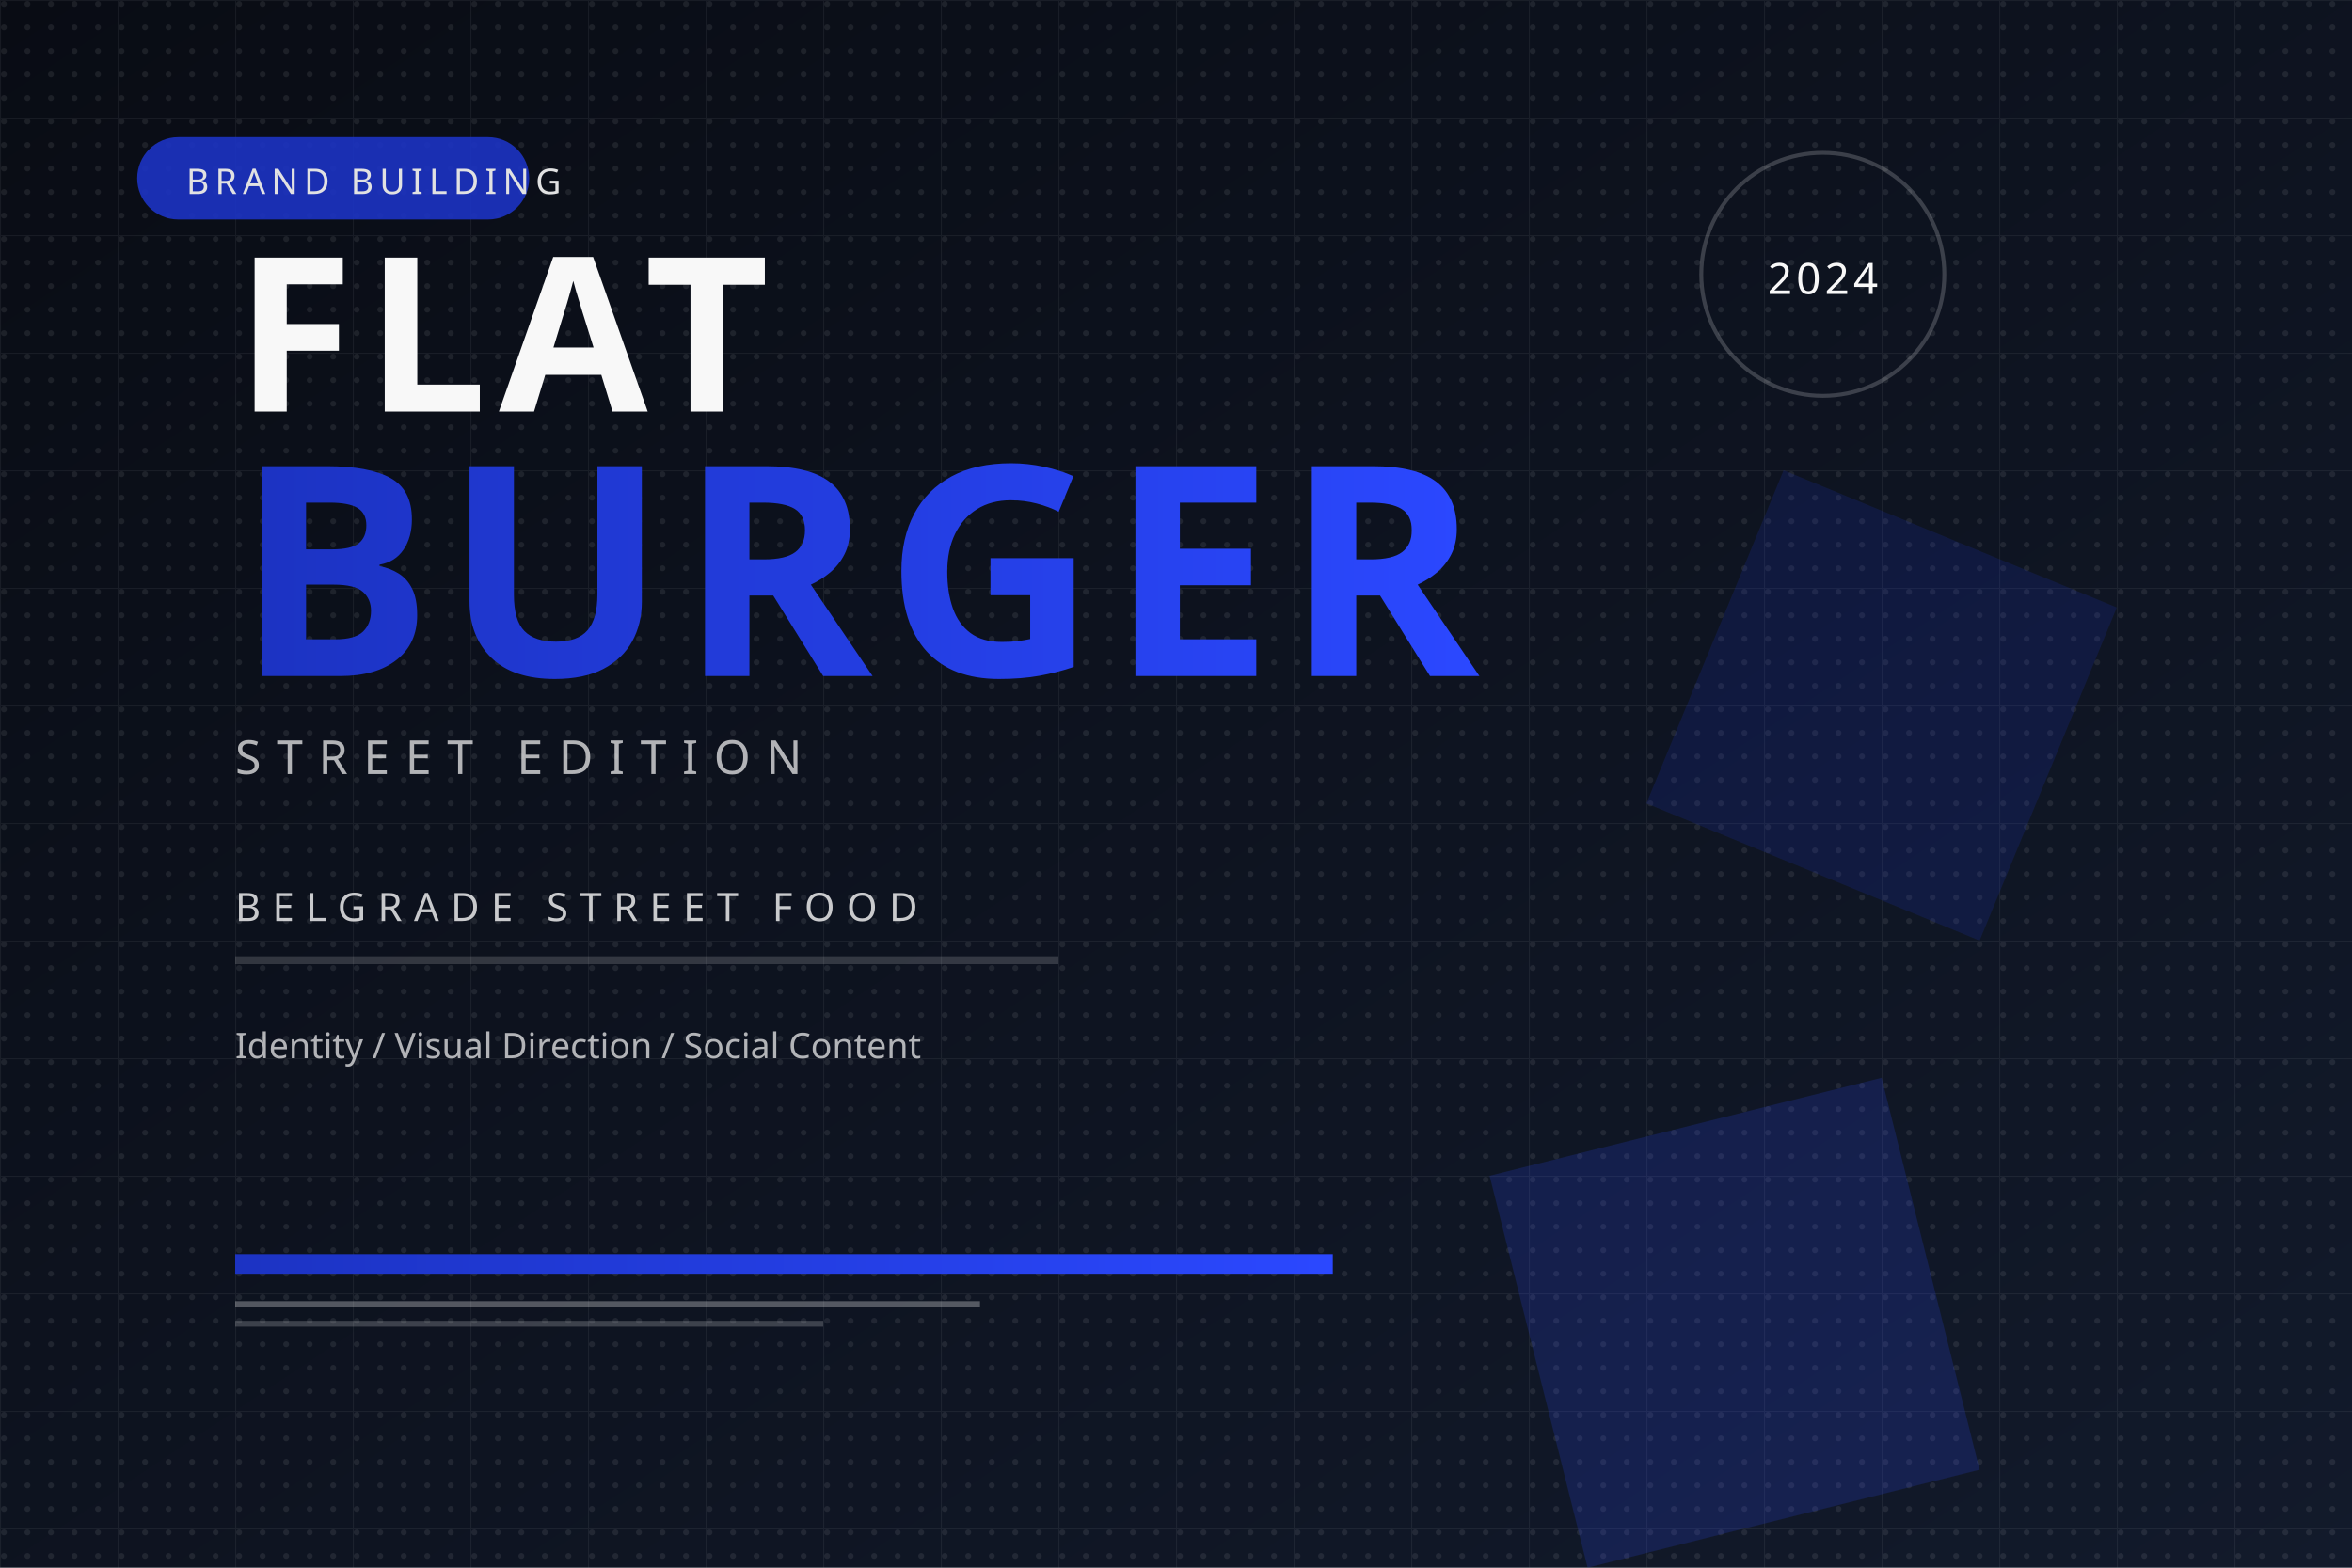
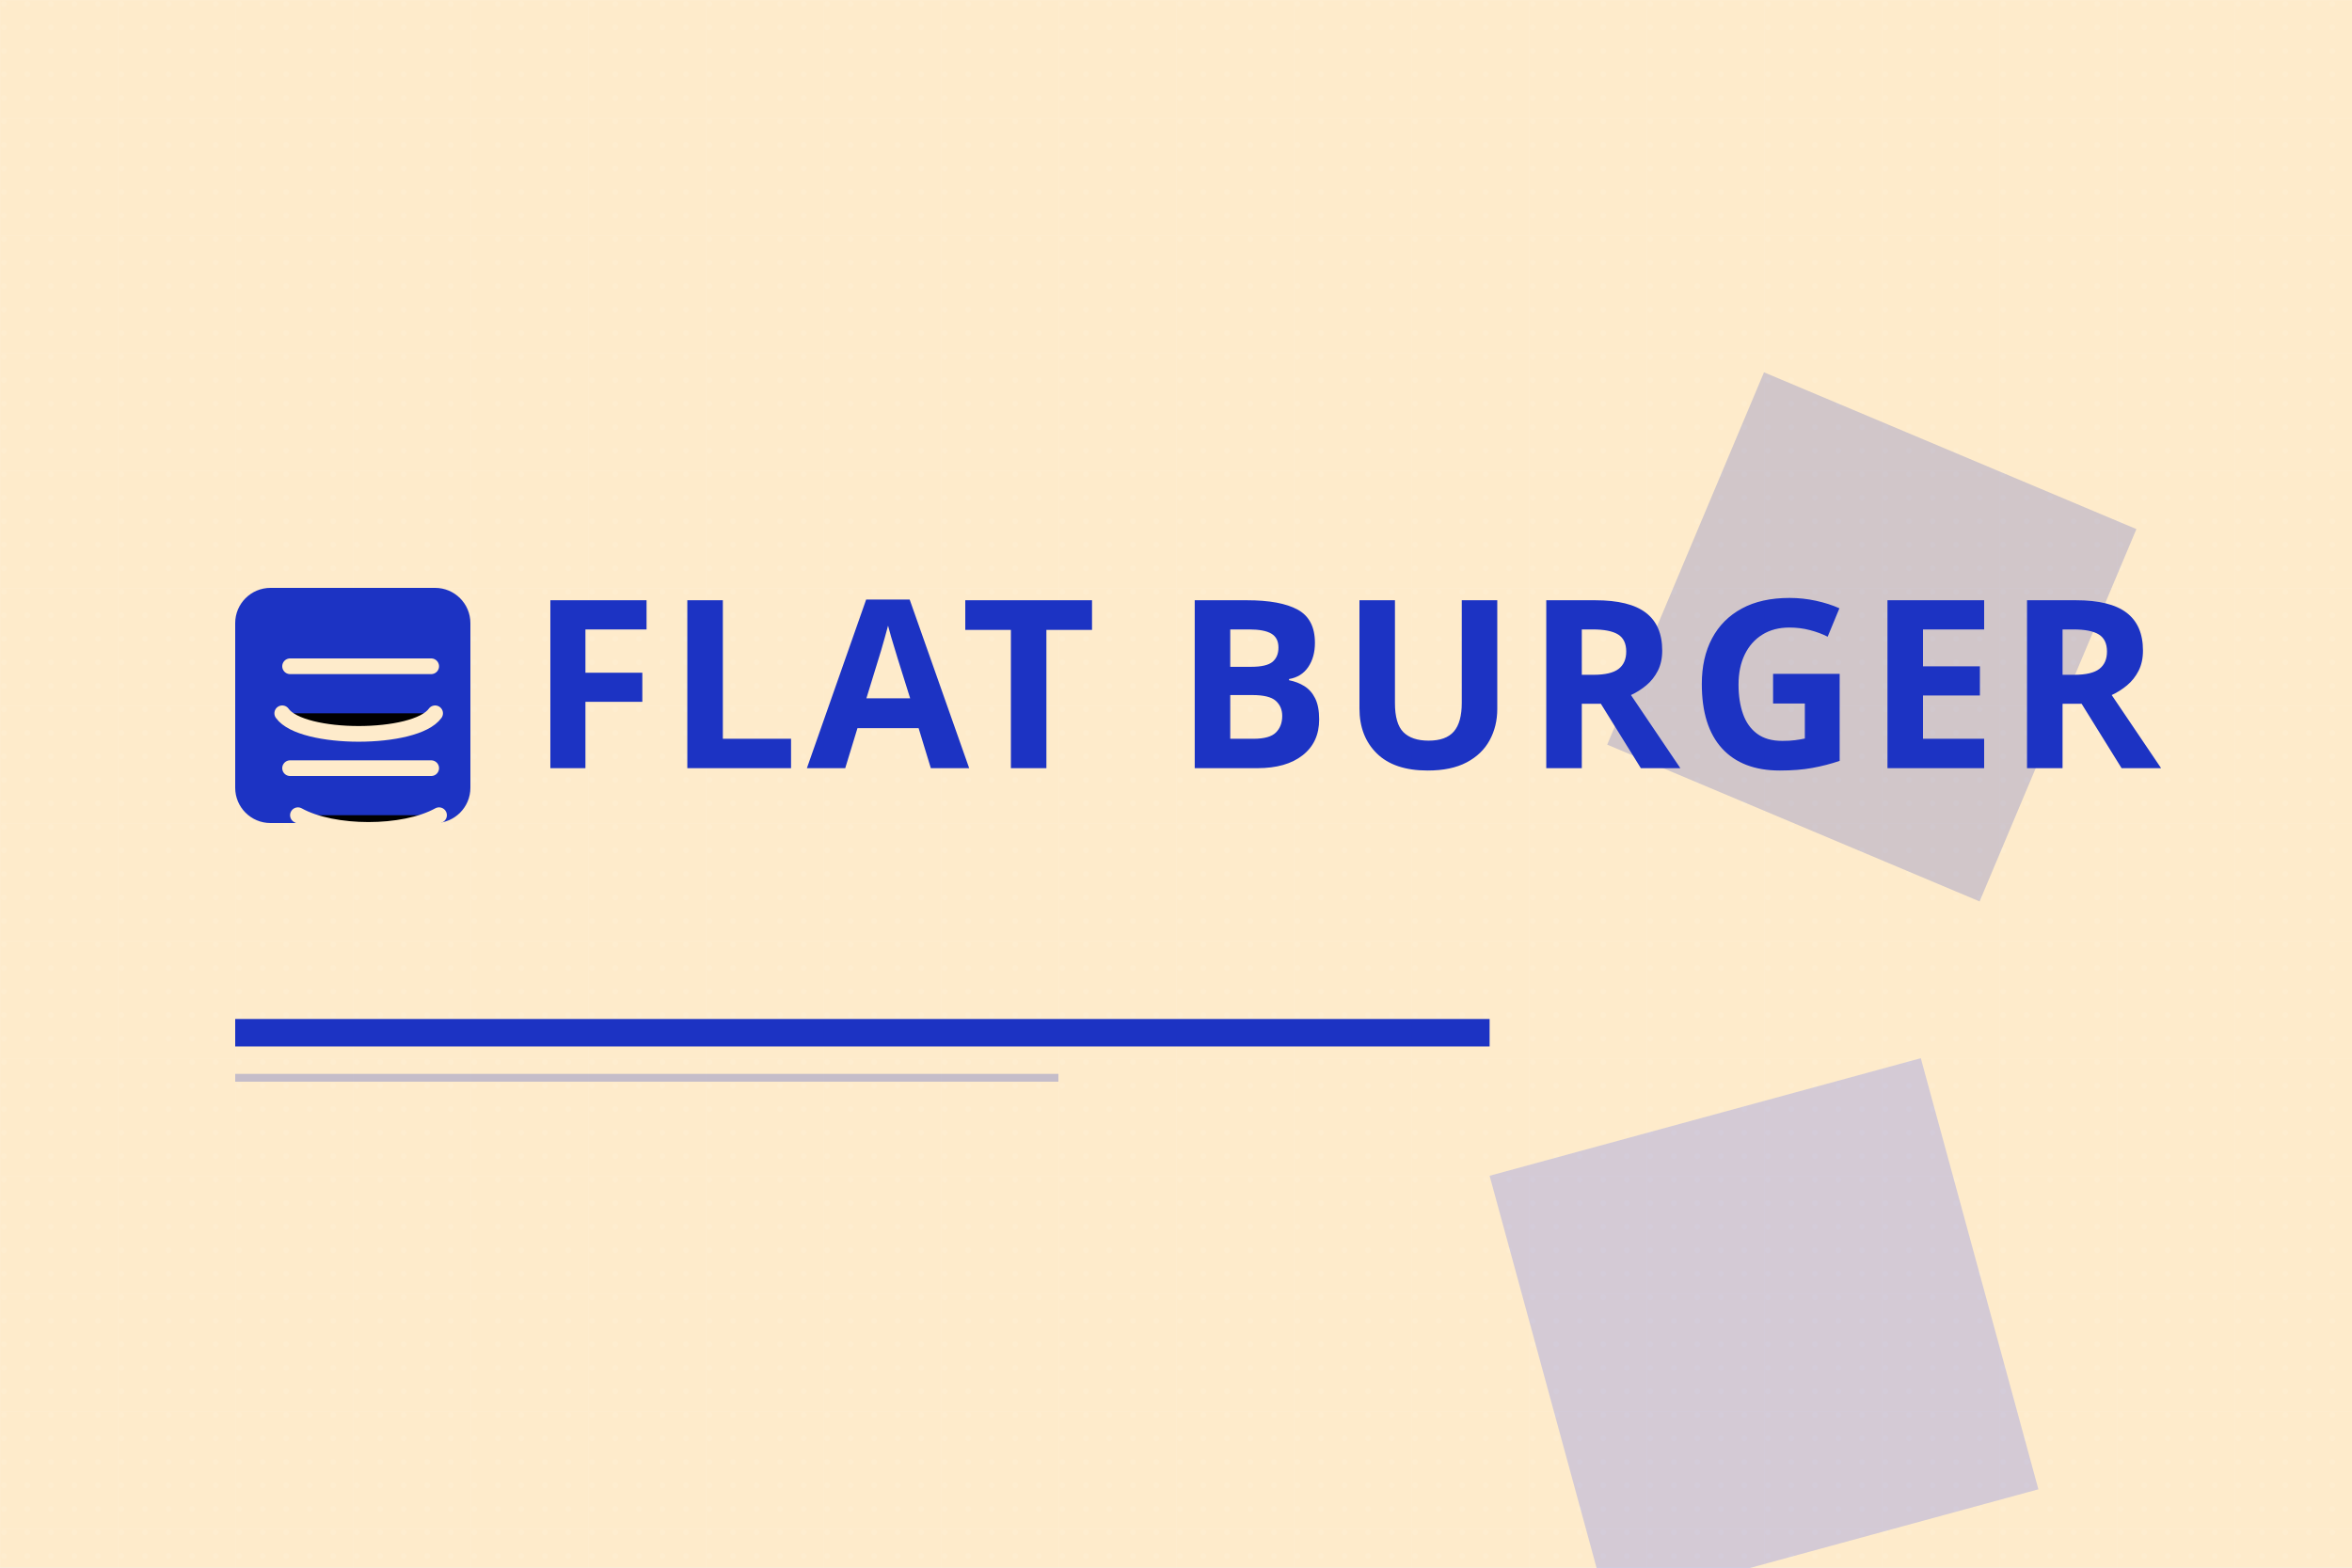
<svg xmlns="http://www.w3.org/2000/svg" width="1200" height="800" viewBox="0 0 1200 800" role="img" aria-label="Flat Burger urban typographic poster">
  <defs>
    <linearGradient id="bg" x1="0" y1="0" x2="1" y2="1">
      <stop offset="0" stop-color="#090c14" />
      <stop offset="1" stop-color="#121a2b" />
    </linearGradient>
    <linearGradient id="accent" x1="0" y1="0" x2="1" y2="0">
      <stop offset="0" stop-color="#1c33c3" />
      <stop offset="1" stop-color="#2b48ff" />
    </linearGradient>
    <pattern id="grid" width="60" height="60" patternUnits="userSpaceOnUse">
      <path d="M60 0H0V60" fill="none" stroke="#ffffff" stroke-opacity="0.06" stroke-width="1" />
    </pattern>
    <pattern id="dots" width="12" height="12" patternUnits="userSpaceOnUse">
      <circle cx="2" cy="2" r="1.5" fill="#ffffff" opacity="0.08" />
    </pattern>
  </defs>
-   <rect width="1200" height="800" fill="url(#bg)" />
+   <rect width="1200" height="800" fill="#feebcb" />
  <rect width="1200" height="800" fill="url(#grid)" />
  <rect x="0" y="0" width="1200" height="800" fill="url(#dots)" />
-   <g opacity="0.9">
-     <rect x="70" y="70" width="200" height="42" rx="21" fill="#1c33c3" />
-     <text x="95" y="99" font-family="Bricolage Grotesque, Space Grotesk, sans-serif" font-size="18" fill="#f8f8f8" letter-spacing="3">BRAND BUILDING</text>
+   <g transform="translate(120 340)">
+     <g transform="translate(0 -40)">
+       <rect x="0" y="0" width="120" height="120" rx="18" fill="#1c33c3" />
+       <g transform="translate(18 28)" stroke="#feebcb" stroke-width="8" stroke-linecap="round">
+         <path d="M10 12h72" />
+         <path d="M6 36c10 14 68 14 78 0" />
+         <path d="M10 64h72" />
+         <path d="M14 88c18 10 54 10 72 0" />
+       </g>
+     </g>
+     <text x="150" y="52" font-family="Bricolage Grotesque, Space Grotesk, sans-serif" font-size="120" fill="#1c33c3" font-weight="900" letter-spacing="4">FLAT BURGER</text>
  </g>
-   <g transform="translate(860 70)">
-     <circle cx="70" cy="70" r="62" fill="none" stroke="#f8f8f8" stroke-opacity="0.2" stroke-width="2" />
-     <text x="70" y="80" text-anchor="middle" font-family="Bricolage Grotesque, Space Grotesk, sans-serif" font-size="22" fill="#f8f8f8" letter-spacing="2">2024</text>
+   <g transform="translate(120 520)">
+     <rect x="0" y="0" width="640" height="14" fill="#1c33c3" />
+     <rect x="0" y="28" width="420" height="4" fill="#1c33c3" opacity="0.25" />
  </g>
-   <g transform="translate(120 210)">
-     <text x="0" y="0" font-family="Bricolage Grotesque, Space Grotesk, sans-serif" font-size="110" fill="#f8f8f8" font-weight="800" letter-spacing="6">FLAT</text>
-     <text x="0" y="135" font-family="Bricolage Grotesque, Space Grotesk, sans-serif" font-size="150" fill="url(#accent)" font-weight="900" letter-spacing="6">BURGER</text>
-     <text x="0" y="185" font-family="Space Grotesk, sans-serif" font-size="24" fill="#f8f8f8" opacity="0.7" letter-spacing="8">STREET EDITION</text>
-   </g>
-   <g transform="translate(120 470)" fill="#f8f8f8" opacity="0.8">
-     <text x="0" y="0" font-family="Space Grotesk, sans-serif" font-size="20" letter-spacing="6">BELGRADE STREET FOOD</text>
-     <rect x="0" y="18" width="420" height="4" fill="#f8f8f8" opacity="0.2" />
-   </g>
-   <g transform="translate(120 540)" fill="#f8f8f8" opacity="0.7">
-     <text x="0" y="0" font-family="Space Grotesk, sans-serif" font-size="18">Identity / Visual Direction / Social Content</text>
-   </g>
-   <g transform="translate(120 640)">
-     <rect x="0" y="0" width="560" height="10" fill="url(#accent)" />
-     <rect x="0" y="24" width="380" height="3" fill="#f8f8f8" opacity="0.3" />
-     <rect x="0" y="34" width="300" height="3" fill="#f8f8f8" opacity="0.2" />
-   </g>
-   <g opacity="0.18">
-     <path d="M910 240l170 70-70 170-170-70z" fill="#1c33c3" />
-     <path d="M760 600l200 -50 50 200 -200 50z" fill="#2b48ff" />
+   <g opacity="0.2">
+     <path d="M900 190l190 80-80 190-190-80z" fill="#1c33c3" />
+     <path d="M760 600l220 -60 60 220 -220 60z" fill="#2b48ff" />
  </g>
</svg>
